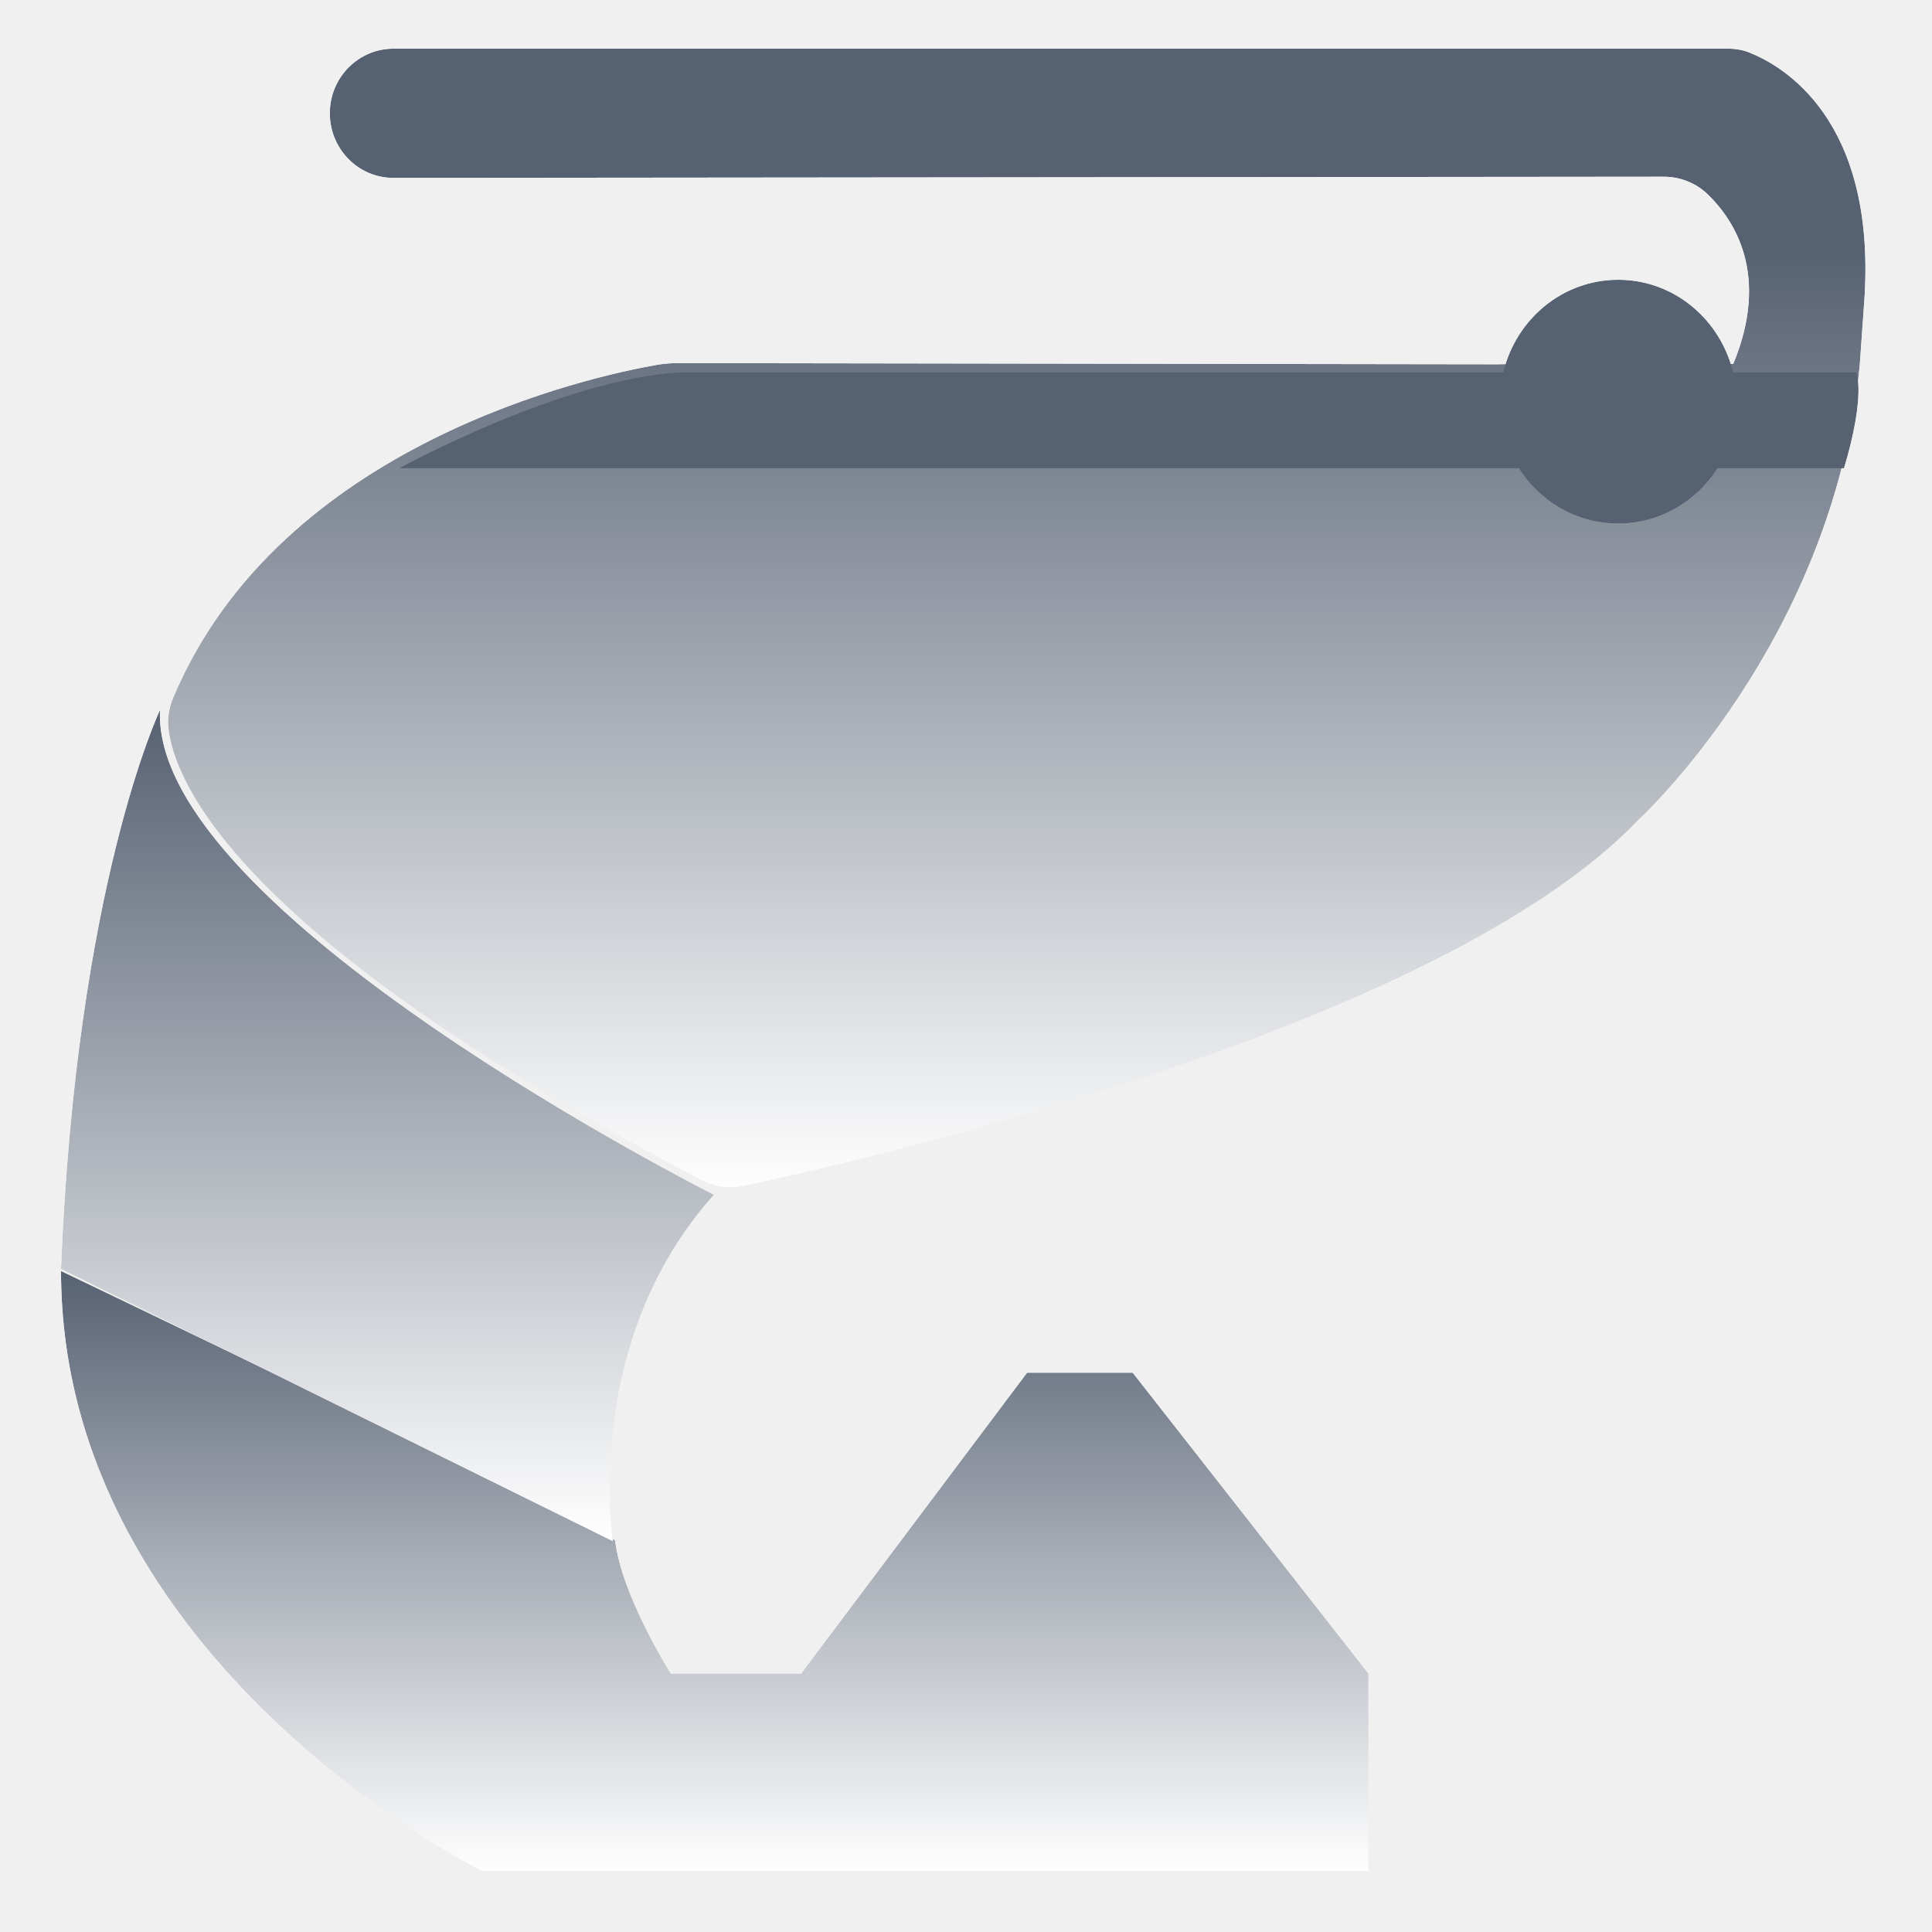
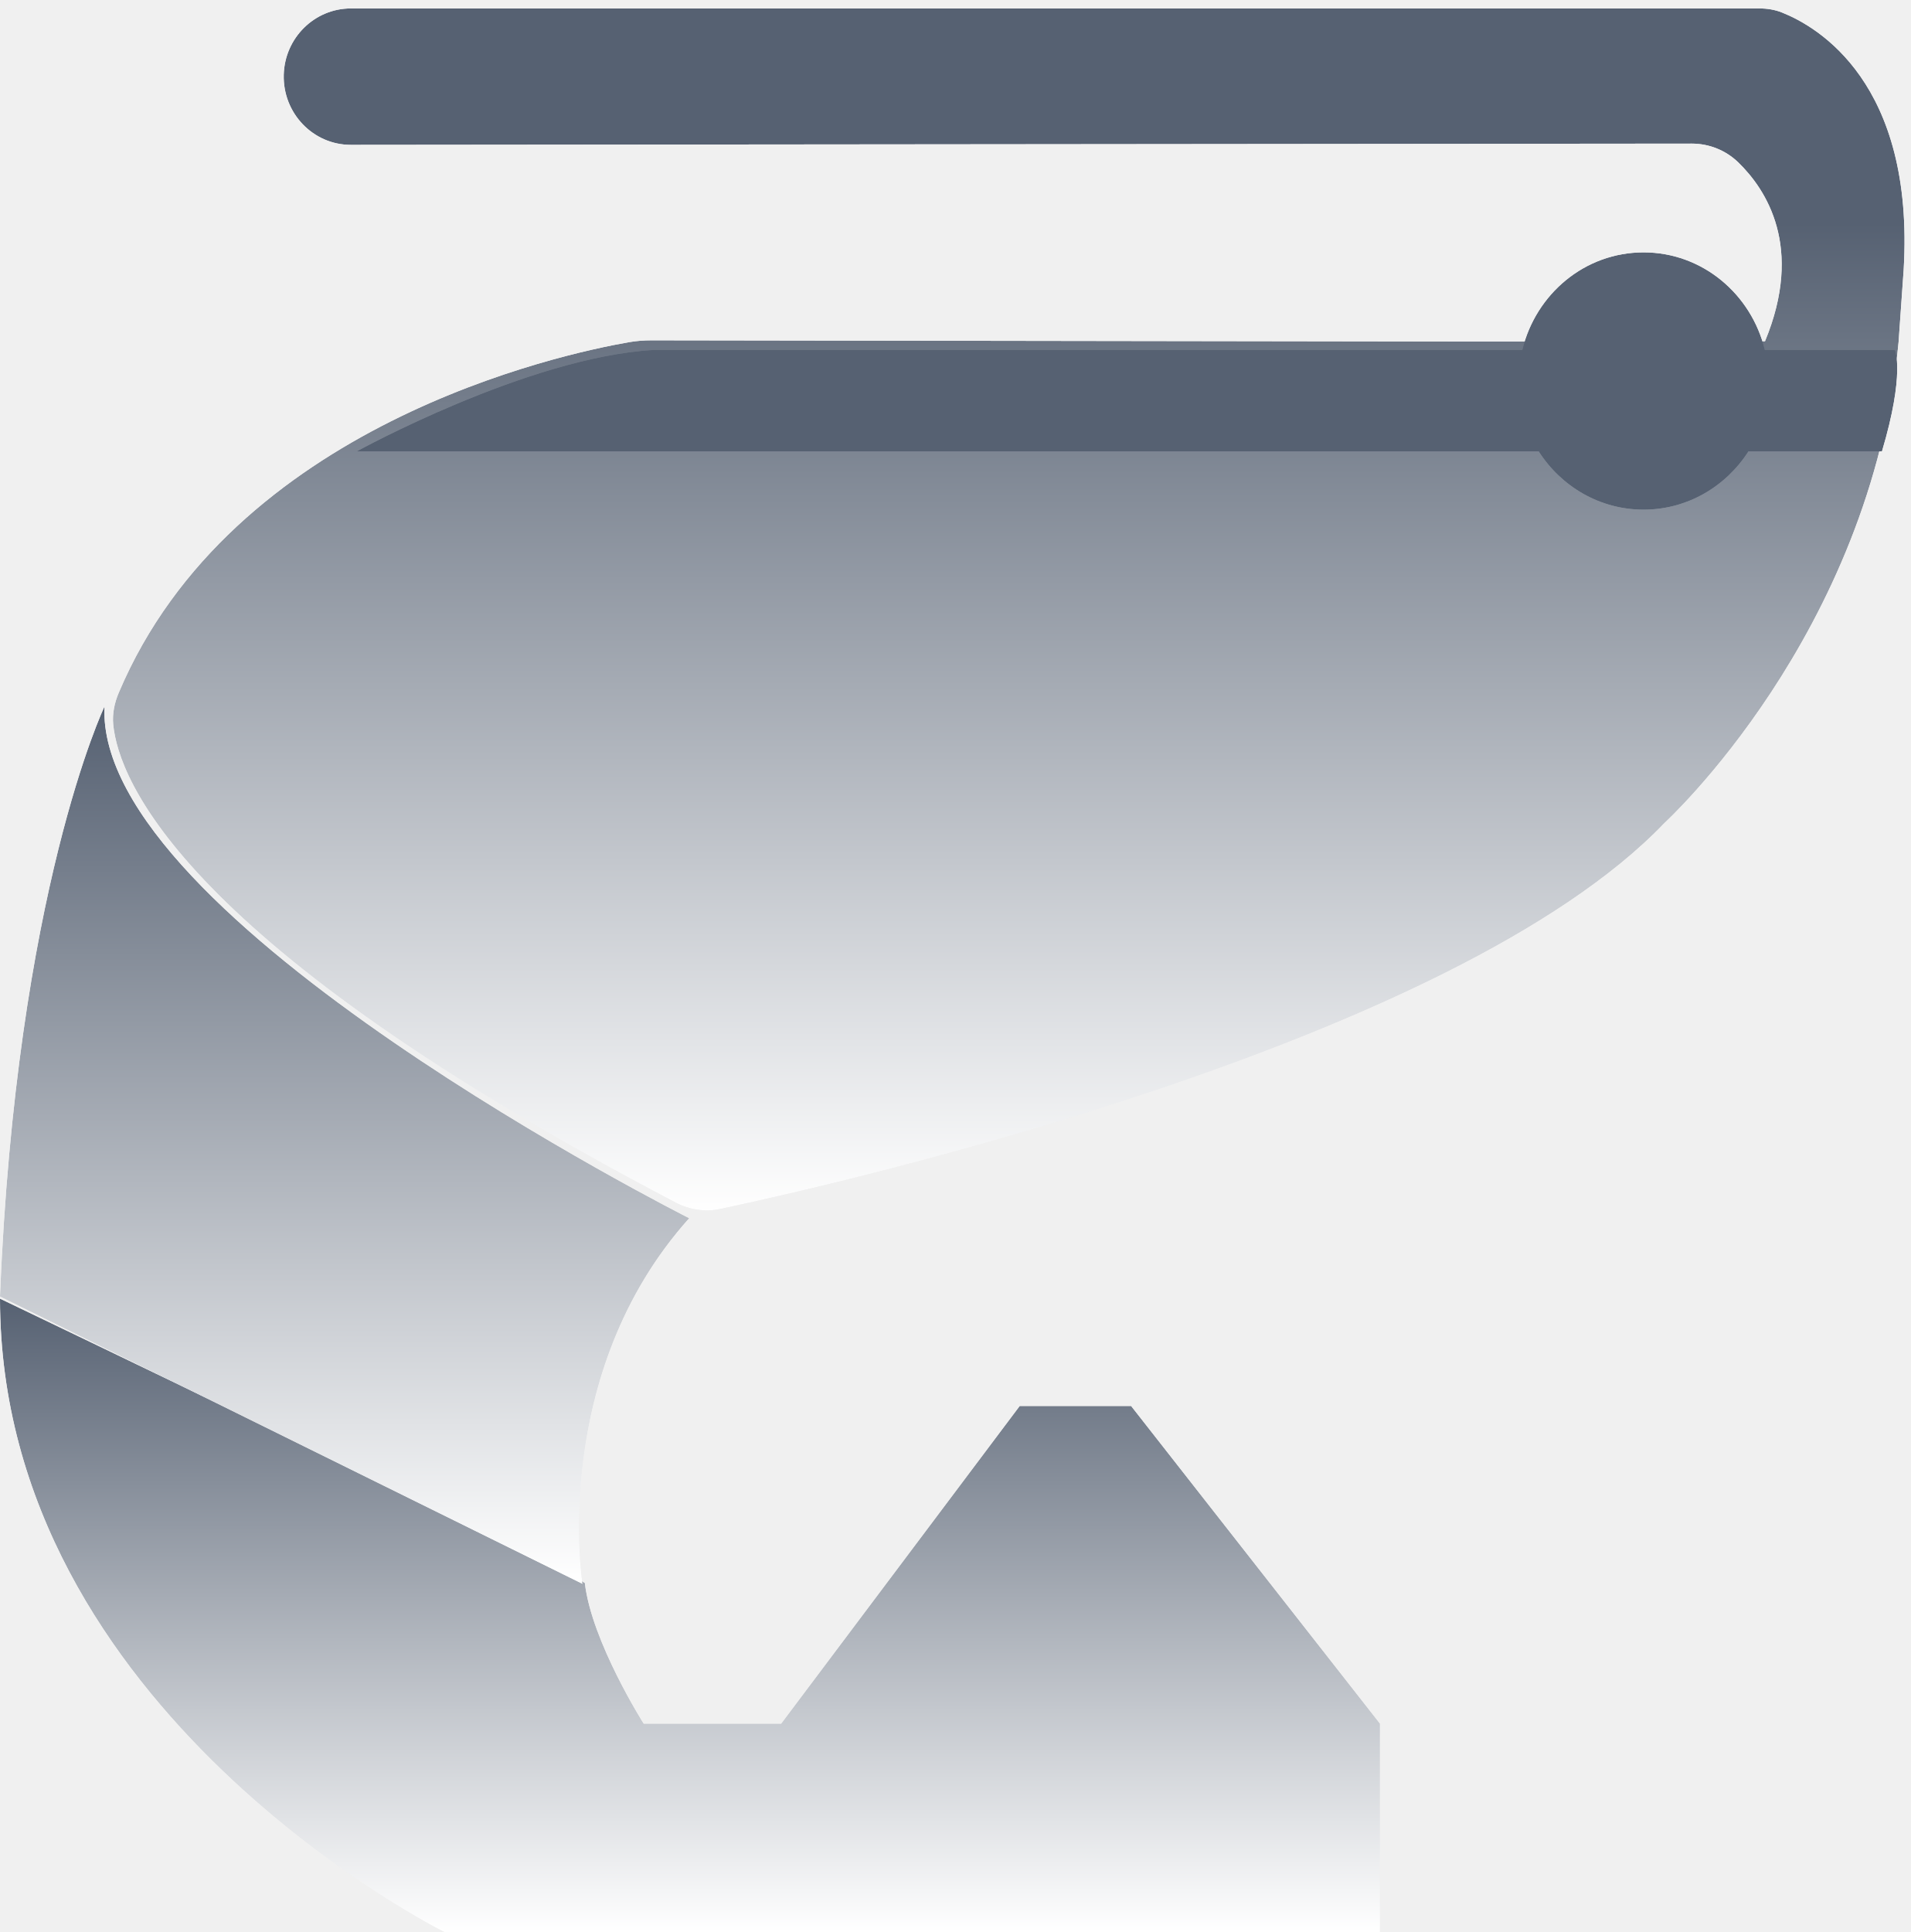
- <svg xmlns="http://www.w3.org/2000/svg" xmlns:xlink="http://www.w3.org/1999/xlink" width="95px" height="95px" viewBox="0 0 95 95" version="1.1">
+ <svg xmlns="http://www.w3.org/2000/svg" xmlns:xlink="http://www.w3.org/1999/xlink" width="89px" height="90px" viewBox="0 0 89 90" version="1.1">
  <defs>
    <path d="M20.693,30.337 L36.391,30.337 L64.29,30.337 L64.29,20.631 L52.696,5.834 L47.504,5.834 L36.391,20.631 L29.988,20.631 C29.988,20.631 27.562,16.812 27.246,14.078 L27.246,14.078 C26.745,13.662 0,0.833 0,0.833 L0,0.833 C0,20.072 20.693,30.337 20.693,30.337" id="path-1" />
    <linearGradient x1="50.001%" y1="-0.004%" x2="50.001%" y2="100%" id="linearGradient-3">
      <stop stop-color="#566172" offset="0%" />
      <stop stop-color="#FFFFFF" offset="100%" />
    </linearGradient>
    <path d="M0,28.038 L27.142,41.437 C27.142,41.437 25.575,31.672 32.109,24.39 L32.109,24.39 C32.109,24.39 4.409,10.444 4.868,0.552 L4.868,0.552 C4.868,0.552 0.759,9.142 0,28.038" id="path-4" />
    <linearGradient x1="50.004%" y1="-0.001%" x2="50.004%" y2="99.995%" id="linearGradient-6">
      <stop stop-color="#566172" offset="0%" />
      <stop stop-color="#FFFFFF" offset="100%" />
    </linearGradient>
    <path d="M11.345,0.393 C9.655,0.393 8.265,1.763 8.219,3.481 L8.219,3.481 C8.17,5.273 9.586,6.751 11.348,6.748 L11.348,6.748 L73.811,6.69 C74.623,6.69 75.394,6.998 75.981,7.564 L75.981,7.564 C77.284,8.831 79.043,11.511 77.226,15.898 L77.226,15.898 L68.187,15.863 L65.584,15.913 L25.359,15.854 C24.995,15.854 24.651,15.88 24.293,15.942 L24.293,15.942 C21.161,16.487 5.818,19.772 0.535,32.265 L0.535,32.265 C0.335,32.731 0.226,33.247 0.275,33.755 L0.275,33.755 C0.526,36.312 3.441,43.963 26.477,56.022 L26.477,56.022 C27.121,56.359 27.858,56.47 28.566,56.318 L28.566,56.318 C34.456,55.063 62.732,48.602 72.549,38.332 L72.549,38.332 C72.549,38.332 82.154,29.561 83.449,15.936 L83.449,15.936 L83.686,12.57 C84.203,3.857 79.679,1.247 78.035,0.59 L78.035,0.59 C77.691,0.449 77.327,0.393 76.957,0.393 L76.957,0.393 L11.345,0.393 Z" id="path-7" />
    <linearGradient x1="50%" y1="17.985%" x2="50%" y2="100%" id="linearGradient-9">
      <stop stop-color="#566172" offset="0%" />
      <stop stop-color="#FFFFFF" offset="100%" />
    </linearGradient>
    <path d="M54.918,5.179 L14.447,5.179 C8.577,5.516 0.618,9.903 0.618,9.903 L0.618,9.903 L55.683,9.903 C56.727,11.536 58.524,12.618 60.569,12.618 L60.569,12.618 C62.614,12.618 64.409,11.536 65.456,9.903 L65.456,9.903 L71.675,9.903 C72.76,6.265 72.281,5.179 72.281,5.179 L72.281,5.179 L66.22,5.179 C65.588,2.57 63.304,0.633 60.569,0.633 L60.569,0.633 C57.829,0.633 55.55,2.57 54.918,5.179" id="path-10" />
  </defs>
  <g id="页面-1" stroke="none" stroke-width="1" fill="none" fill-rule="evenodd">
-     <g id="切图" transform="translate(-456, -3276)">
-       <g id="莫兰迪" transform="translate(18, 3276)">
-         <g id="工作模式" transform="translate(8, 0)">
-           <g id="烤鱼虾" transform="translate(433, 2)">
-             <g id="编组" transform="translate(0, 59.66292)">
-               <mask id="mask-2" fill="white">
-                 <use xlink:href="#path-1" />
-               </mask>
-               <g id="Clip-2" />
-               <path d="M20.693,30.337 L36.391,30.337 L64.29,30.337 L64.29,20.631 L52.696,5.834 L47.504,5.834 L36.391,20.631 L29.988,20.631 C29.988,20.631 27.562,16.812 27.246,14.078 L27.246,14.078 C26.745,13.662 0,0.833 0,0.833 L0,0.833 C0,20.072 20.693,30.337 20.693,30.337" id="Fill-1" fill="url(#linearGradient-3)" mask="url(#mask-2)" />
-             </g>
-             <g id="编组" transform="translate(0, 32.35955)">
-               <mask id="mask-5" fill="white">
-                 <use xlink:href="#path-4" />
-               </mask>
-               <g id="Clip-4" />
-               <path d="M0,28.038 L27.142,41.437 C27.142,41.437 25.575,31.672 32.109,24.39 L32.109,24.39 C32.109,24.39 4.409,10.444 4.868,0.552 L4.868,0.552 C4.868,0.552 0.759,9.142 0,28.038" id="Fill-3" fill="url(#linearGradient-6)" mask="url(#mask-5)" />
-             </g>
-             <g id="编组" transform="translate(5, 0)">
-               <mask id="mask-8" fill="white">
-                 <use xlink:href="#path-7" />
-               </mask>
-               <g id="Clip-6" />
-               <path d="M11.345,0.393 C9.655,0.393 8.265,1.763 8.219,3.481 C8.17,5.273 9.586,6.751 11.348,6.748 L73.811,6.69 C74.623,6.69 75.394,6.998 75.981,7.564 C77.284,8.831 79.043,11.511 77.226,15.898 L68.187,15.863 L65.584,15.913 L25.359,15.854 C24.995,15.854 24.651,15.88 24.293,15.942 C21.161,16.487 5.818,19.772 0.535,32.265 C0.335,32.731 0.226,33.247 0.275,33.755 C0.526,36.312 3.441,43.963 26.477,56.022 C27.121,56.359 27.858,56.47 28.566,56.318 C34.456,55.063 62.732,48.602 72.549,38.332 C72.549,38.332 82.154,29.561 83.449,15.936 L83.686,12.57 C84.203,3.857 79.679,1.247 78.035,0.59 C77.691,0.449 77.327,0.393 76.957,0.393 L11.345,0.393 Z" id="Fill-5" fill="url(#linearGradient-9)" mask="url(#mask-8)" />
-             </g>
-             <g id="编组" transform="translate(16, 11.1236)">
-               <mask id="mask-11" fill="white">
-                 <use xlink:href="#path-10" />
-               </mask>
-               <g id="Clip-8" />
-               <path d="M54.918,5.179 L14.447,5.179 C8.577,5.516 0.618,9.903 0.618,9.903 L0.618,9.903 L55.683,9.903 C56.727,11.536 58.524,12.618 60.569,12.618 L60.569,12.618 C62.614,12.618 64.409,11.536 65.456,9.903 L65.456,9.903 L71.675,9.903 C72.76,6.265 72.281,5.179 72.281,5.179 L72.281,5.179 L66.22,5.179 C65.588,2.57 63.304,0.633 60.569,0.633 L60.569,0.633 C57.829,0.633 55.55,2.57 54.918,5.179" id="Fill-7" fill="#566172" mask="url(#mask-11)" />
-             </g>
+     <g id="2备份-2" transform="translate(-624, -653)">
+       <g id="工作模式未选中" transform="translate(194, 653)">
+         <g id="烤鱼虾" transform="translate(430, 0)">
+           <g id="编组" transform="translate(0, 59.66292)">
+             <mask id="mask-2" fill="white">
+               <use xlink:href="#path-1" />
+             </mask>
+             <g id="Clip-2" />
+             <path d="M20.693,30.337 L36.391,30.337 L64.29,30.337 L64.29,20.631 L52.696,5.834 L47.504,5.834 L36.391,20.631 L29.988,20.631 C29.988,20.631 27.562,16.812 27.246,14.078 L27.246,14.078 C26.745,13.662 0,0.833 0,0.833 L0,0.833 C0,20.072 20.693,30.337 20.693,30.337" id="Fill-1" fill="url(#linearGradient-3)" mask="url(#mask-2)" />
+           </g>
+           <g id="编组" transform="translate(0, 32.35955)">
+             <mask id="mask-5" fill="white">
+               <use xlink:href="#path-4" />
+             </mask>
+             <g id="Clip-4" />
+             <path d="M0,28.038 L27.142,41.437 C27.142,41.437 25.575,31.672 32.109,24.39 L32.109,24.39 C32.109,24.39 4.409,10.444 4.868,0.552 L4.868,0.552 C4.868,0.552 0.759,9.142 0,28.038" id="Fill-3" fill="url(#linearGradient-6)" mask="url(#mask-5)" />
+           </g>
+           <g id="编组" transform="translate(5, 0)">
+             <mask id="mask-8" fill="white">
+               <use xlink:href="#path-7" />
+             </mask>
+             <g id="Clip-6" />
+             <path d="M11.345,0.393 C9.655,0.393 8.265,1.763 8.219,3.481 C8.17,5.273 9.586,6.751 11.348,6.748 L73.811,6.69 C74.623,6.69 75.394,6.998 75.981,7.564 C77.284,8.831 79.043,11.511 77.226,15.898 L68.187,15.863 L65.584,15.913 L25.359,15.854 C24.995,15.854 24.651,15.88 24.293,15.942 C21.161,16.487 5.818,19.772 0.535,32.265 C0.335,32.731 0.226,33.247 0.275,33.755 C0.526,36.312 3.441,43.963 26.477,56.022 C27.121,56.359 27.858,56.47 28.566,56.318 C34.456,55.063 62.732,48.602 72.549,38.332 C72.549,38.332 82.154,29.561 83.449,15.936 L83.686,12.57 C84.203,3.857 79.679,1.247 78.035,0.59 C77.691,0.449 77.327,0.393 76.957,0.393 L11.345,0.393 Z" id="Fill-5" fill="url(#linearGradient-9)" mask="url(#mask-8)" />
+           </g>
+           <g id="编组" transform="translate(16, 11.1236)">
+             <mask id="mask-11" fill="white">
+               <use xlink:href="#path-10" />
+             </mask>
+             <g id="Clip-8" />
+             <path d="M54.918,5.179 L14.447,5.179 C8.577,5.516 0.618,9.903 0.618,9.903 L0.618,9.903 L55.683,9.903 C56.727,11.536 58.524,12.618 60.569,12.618 L60.569,12.618 C62.614,12.618 64.409,11.536 65.456,9.903 L65.456,9.903 L71.675,9.903 C72.76,6.265 72.281,5.179 72.281,5.179 L72.281,5.179 L66.22,5.179 C65.588,2.57 63.304,0.633 60.569,0.633 L60.569,0.633 C57.829,0.633 55.55,2.57 54.918,5.179" id="Fill-7" fill="#566172" mask="url(#mask-11)" />
          </g>
        </g>
      </g>
    </g>
  </g>
</svg>
